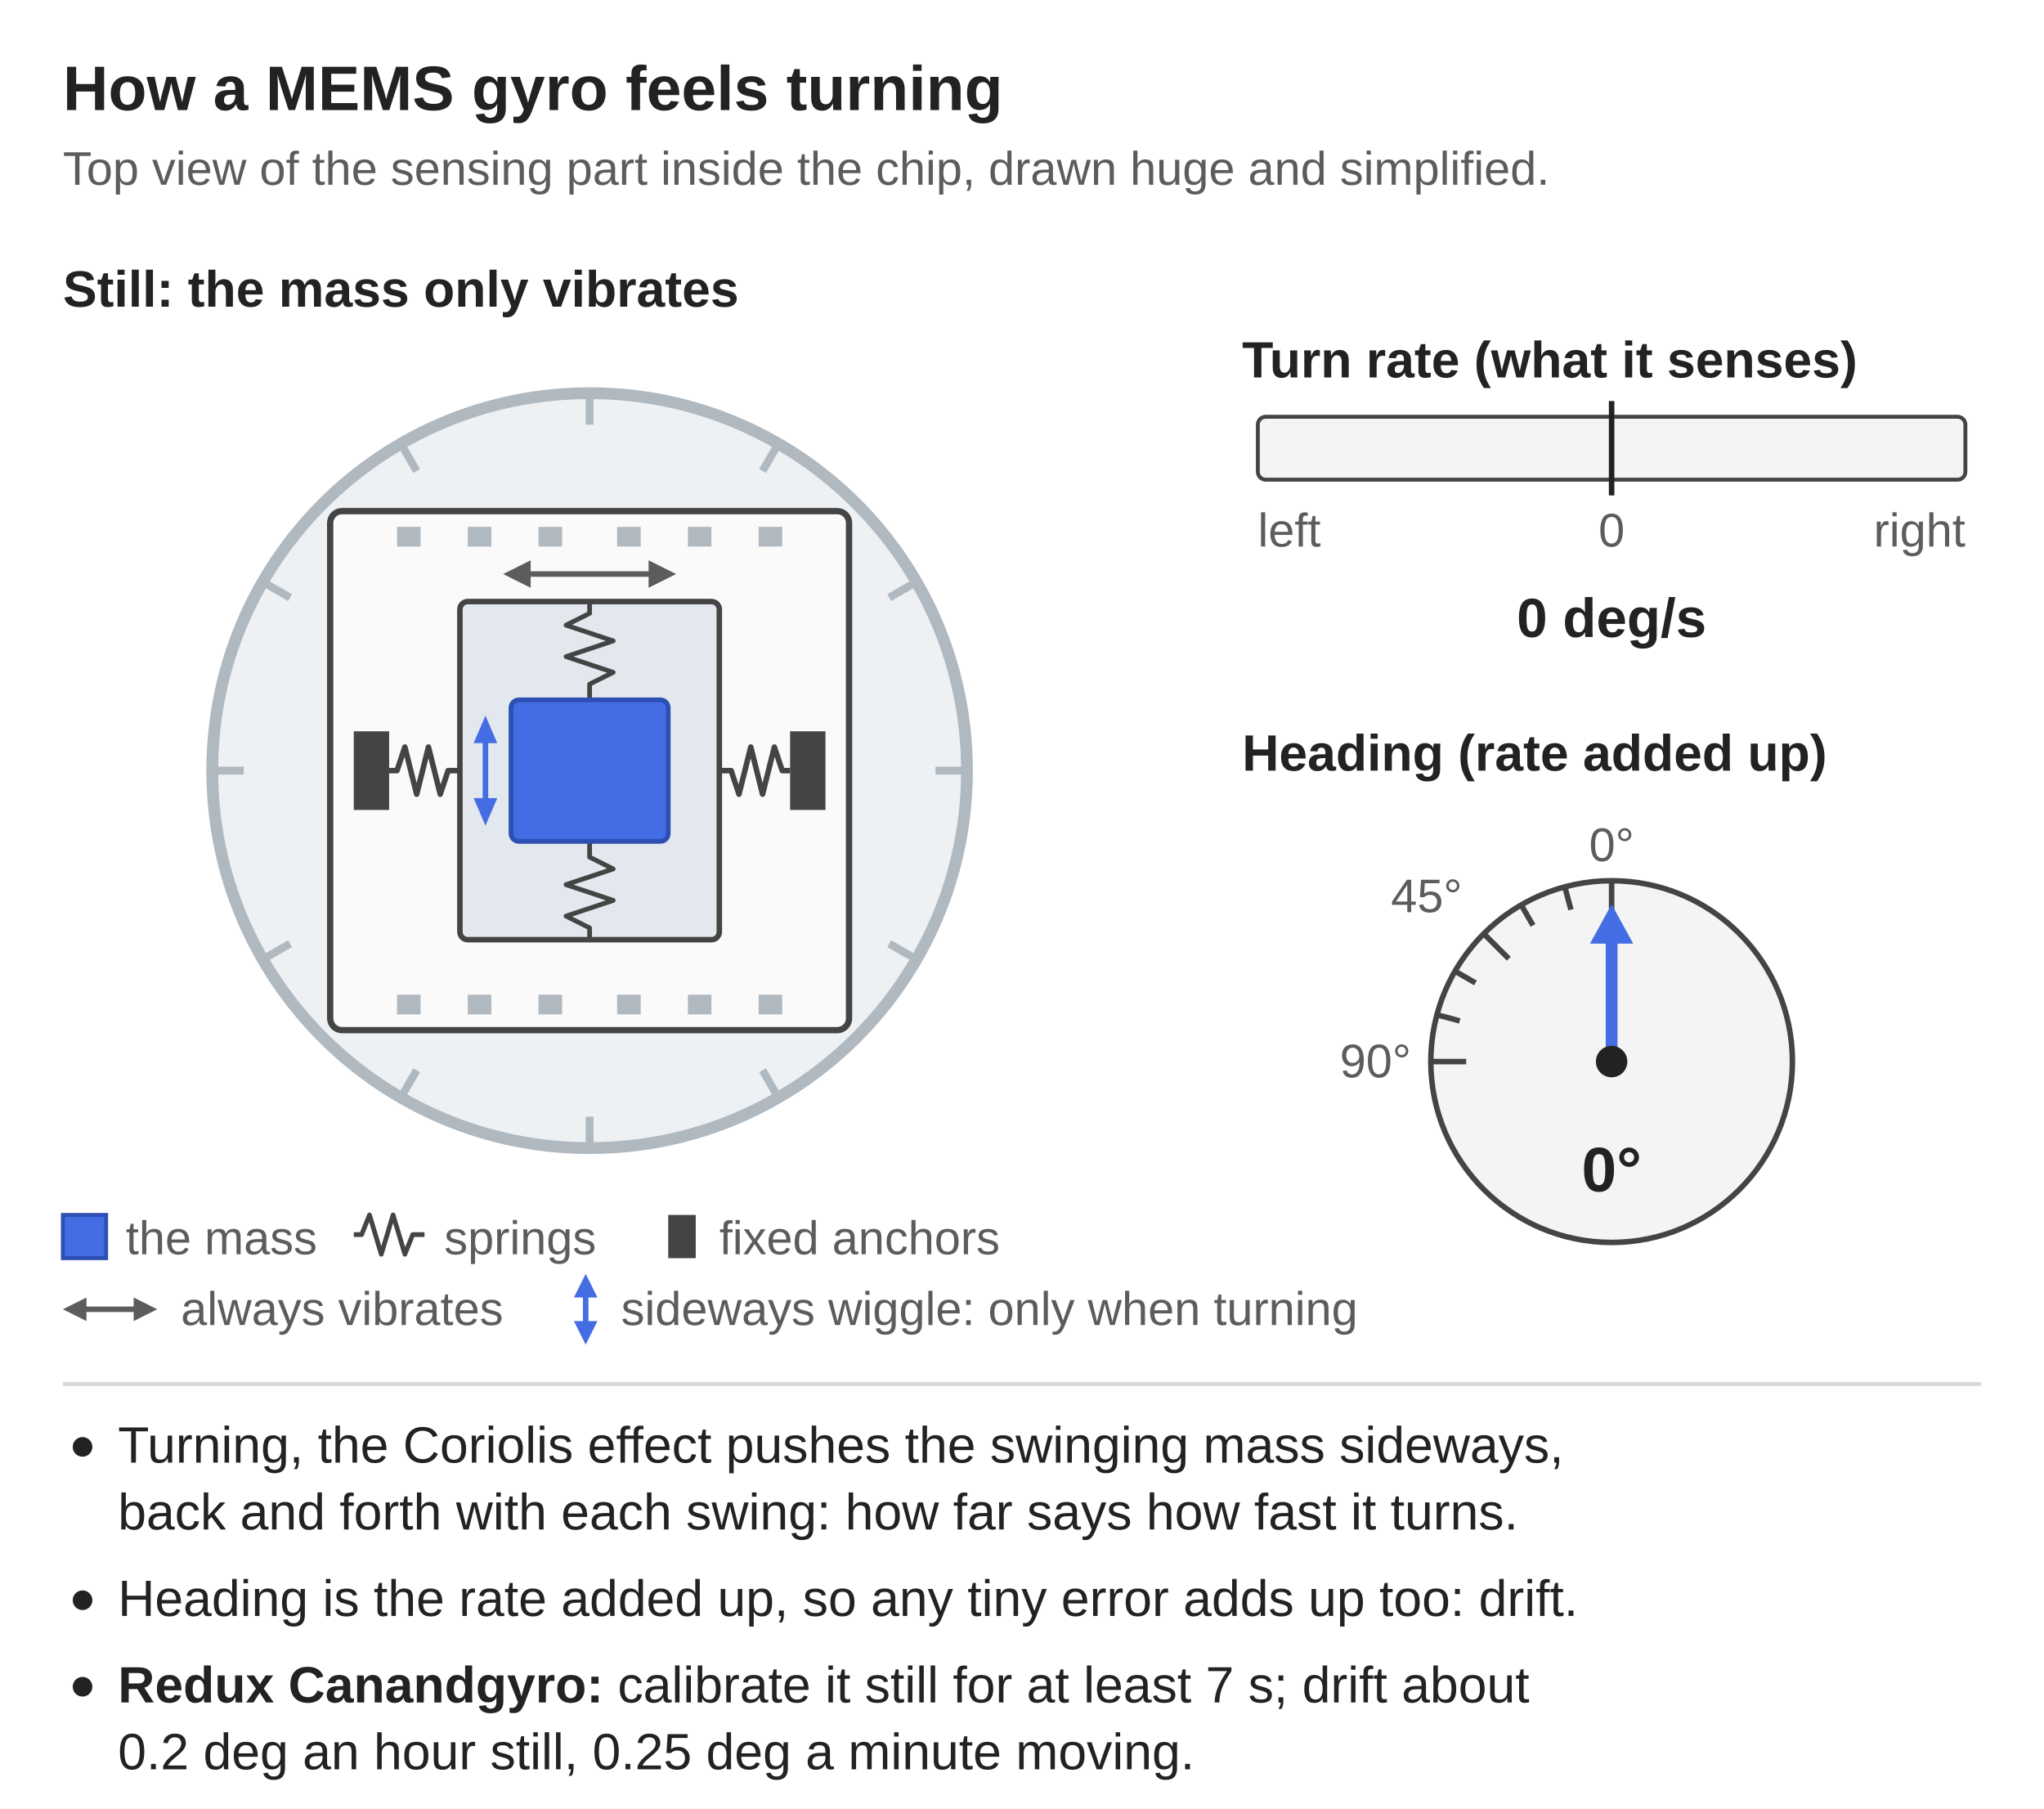
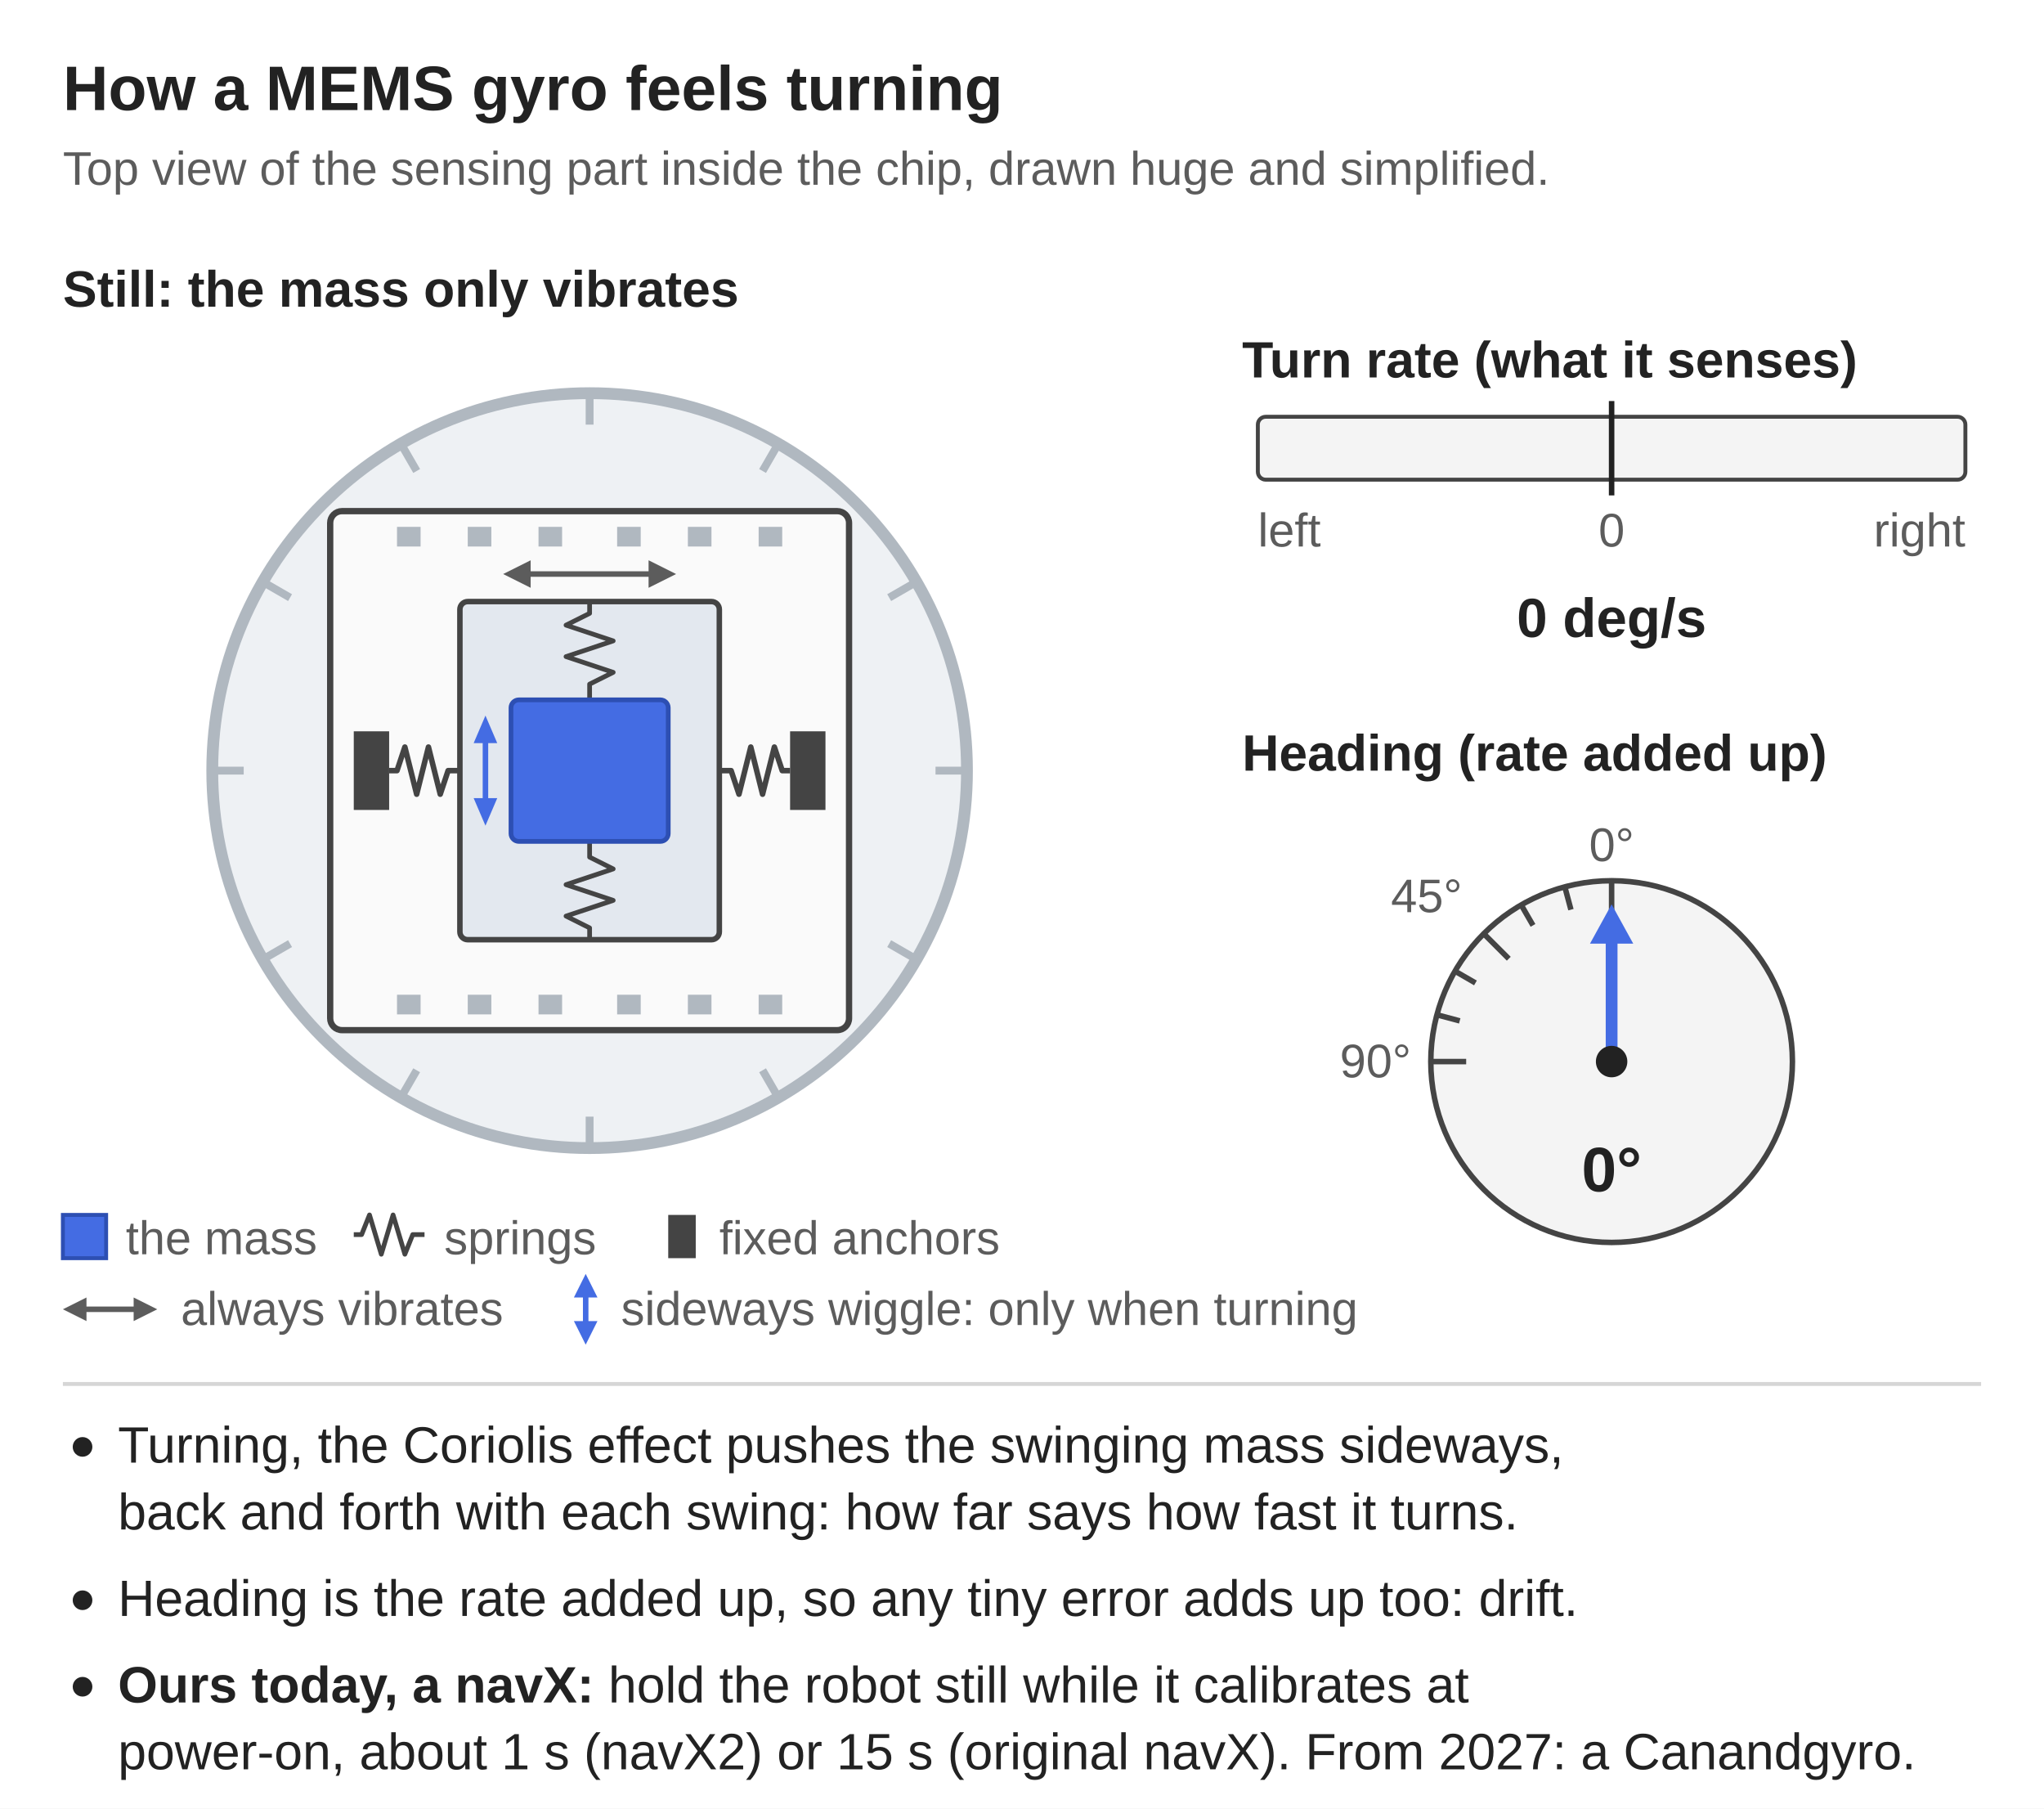
<svg xmlns="http://www.w3.org/2000/svg" viewBox="0 0 520 460" width="520" height="460" font-family="Segoe UI, Arial, sans-serif" role="img" aria-labelledby="gyro-title gyro-desc">
  <rect width="100%" height="100%" fill="#ffffff" />
  <style>
/* One 8 s loop: still 0-15 %, turn left 15-45 %, hold 45-60 %, turn right 60-90 %, still 90-100 %.
   Drive vibration is 0.8 s (10 % of the loop), so the Coriolis push stays phase-locked to it. */
.plat,.needle{transform-box:fill-box;transform-origin:center;animation:turn 8s linear infinite}
@keyframes turn{0%,15%{transform:rotate(0deg)}45%,60%{transform:rotate(-90deg)}90%,100%{transform:rotate(0deg)}}
.drive{animation:drive .8s ease-in-out infinite}
@keyframes drive{0%,100%{transform:translateX(-7px)}50%{transform:translateX(7px)}}
.dl{transform-box:fill-box;transform-origin:0% 50%;animation:dl .8s ease-in-out infinite}
@keyframes dl{0%,100%{transform:scaleX(.611)}50%{transform:scaleX(1.389)}}
.dr{transform-box:fill-box;transform-origin:100% 50%;animation:dr .8s ease-in-out infinite}
@keyframes dr{0%,100%{transform:scaleX(1.389)}50%{transform:scaleX(.611)}}
.sense{animation:sense 8s linear infinite}
.st{transform-box:fill-box;transform-origin:50% 0%;animation:sTop 8s linear infinite}
.sb{transform-box:fill-box;transform-origin:50% 100%;animation:sBot 8s linear infinite}
@keyframes sense{0%{transform:translateY(0.00px)}15%{transform:translateY(0.00px)}15.5%{transform:translateY(-1.85px)}16%{transform:translateY(-3.53px)}16.5%{transform:translateY(-4.85px)}17%{transform:translateY(-5.71px)}17.5%{transform:translateY(-6.00px)}18%{transform:translateY(-5.71px)}18.5%{transform:translateY(-4.85px)}19%{transform:translateY(-3.53px)}19.5%{transform:translateY(-1.85px)}20%{transform:translateY(-0.00px)}20.5%{transform:translateY(1.85px)}21%{transform:translateY(3.53px)}21.5%{transform:translateY(4.85px)}22%{transform:translateY(5.71px)}22.5%{transform:translateY(6.00px)}23%{transform:translateY(5.71px)}23.5%{transform:translateY(4.85px)}24%{transform:translateY(3.53px)}24.5%{transform:translateY(1.85px)}25%{transform:translateY(0.00px)}25.5%{transform:translateY(-1.85px)}26%{transform:translateY(-3.53px)}26.5%{transform:translateY(-4.85px)}27%{transform:translateY(-5.71px)}27.5%{transform:translateY(-6.00px)}28%{transform:translateY(-5.71px)}28.5%{transform:translateY(-4.85px)}29%{transform:translateY(-3.53px)}29.5%{transform:translateY(-1.85px)}30%{transform:translateY(-0.00px)}30.5%{transform:translateY(1.85px)}31%{transform:translateY(3.53px)}31.5%{transform:translateY(4.85px)}32%{transform:translateY(5.71px)}32.5%{transform:translateY(6.00px)}33%{transform:translateY(5.71px)}33.5%{transform:translateY(4.85px)}34%{transform:translateY(3.53px)}34.5%{transform:translateY(1.85px)}35%{transform:translateY(0.00px)}35.5%{transform:translateY(-1.85px)}36%{transform:translateY(-3.53px)}36.5%{transform:translateY(-4.85px)}37%{transform:translateY(-5.71px)}37.5%{transform:translateY(-6.00px)}38%{transform:translateY(-5.71px)}38.5%{transform:translateY(-4.85px)}39%{transform:translateY(-3.53px)}39.5%{transform:translateY(-1.85px)}40%{transform:translateY(-0.00px)}40.5%{transform:translateY(1.85px)}41%{transform:translateY(3.53px)}41.5%{transform:translateY(4.85px)}42%{transform:translateY(5.71px)}42.5%{transform:translateY(6.00px)}43%{transform:translateY(5.71px)}43.5%{transform:translateY(4.85px)}44%{transform:translateY(3.53px)}44.5%{transform:translateY(1.85px)}45%{transform:translateY(0.00px)}60%{transform:translateY(0.00px)}60.5%{transform:translateY(-1.85px)}61%{transform:translateY(-3.53px)}61.5%{transform:translateY(-4.85px)}62%{transform:translateY(-5.71px)}62.5%{transform:translateY(-6.00px)}63%{transform:translateY(-5.71px)}63.5%{transform:translateY(-4.85px)}64%{transform:translateY(-3.53px)}64.5%{transform:translateY(-1.85px)}65%{transform:translateY(-0.00px)}65.5%{transform:translateY(1.85px)}66%{transform:translateY(3.53px)}66.5%{transform:translateY(4.85px)}67%{transform:translateY(5.71px)}67.5%{transform:translateY(6.00px)}68%{transform:translateY(5.71px)}68.5%{transform:translateY(4.85px)}69%{transform:translateY(3.53px)}69.5%{transform:translateY(1.85px)}70%{transform:translateY(0.00px)}70.5%{transform:translateY(-1.85px)}71%{transform:translateY(-3.53px)}71.5%{transform:translateY(-4.85px)}72%{transform:translateY(-5.71px)}72.5%{transform:translateY(-6.00px)}73%{transform:translateY(-5.71px)}73.5%{transform:translateY(-4.85px)}74%{transform:translateY(-3.53px)}74.5%{transform:translateY(-1.85px)}75%{transform:translateY(-0.00px)}75.5%{transform:translateY(1.85px)}76%{transform:translateY(3.53px)}76.5%{transform:translateY(4.85px)}77%{transform:translateY(5.71px)}77.5%{transform:translateY(6.00px)}78%{transform:translateY(5.71px)}78.5%{transform:translateY(4.85px)}79%{transform:translateY(3.53px)}79.5%{transform:translateY(1.85px)}80%{transform:translateY(0.00px)}80.5%{transform:translateY(-1.85px)}81%{transform:translateY(-3.53px)}81.5%{transform:translateY(-4.85px)}82%{transform:translateY(-5.71px)}82.5%{transform:translateY(-6.00px)}83%{transform:translateY(-5.71px)}83.5%{transform:translateY(-4.85px)}84%{transform:translateY(-3.53px)}84.5%{transform:translateY(-1.85px)}85%{transform:translateY(0.00px)}85.5%{transform:translateY(1.85px)}86%{transform:translateY(3.53px)}86.5%{transform:translateY(4.85px)}87%{transform:translateY(5.71px)}87.5%{transform:translateY(6.00px)}88%{transform:translateY(5.71px)}88.5%{transform:translateY(4.85px)}89%{transform:translateY(3.53px)}89.5%{transform:translateY(1.85px)}90%{transform:translateY(0.00px)}100%{transform:translateY(0.00px)}}
@keyframes sTop{0%{transform:scaleY(1.000)}15%{transform:scaleY(1.000)}15.5%{transform:scaleY(0.926)}16%{transform:scaleY(0.859)}16.5%{transform:scaleY(0.806)}17%{transform:scaleY(0.772)}17.5%{transform:scaleY(0.760)}18%{transform:scaleY(0.772)}18.5%{transform:scaleY(0.806)}19%{transform:scaleY(0.859)}19.5%{transform:scaleY(0.926)}20%{transform:scaleY(1.000)}20.5%{transform:scaleY(1.074)}21%{transform:scaleY(1.141)}21.5%{transform:scaleY(1.194)}22%{transform:scaleY(1.228)}22.5%{transform:scaleY(1.240)}23%{transform:scaleY(1.228)}23.5%{transform:scaleY(1.194)}24%{transform:scaleY(1.141)}24.5%{transform:scaleY(1.074)}25%{transform:scaleY(1.000)}25.5%{transform:scaleY(0.926)}26%{transform:scaleY(0.859)}26.5%{transform:scaleY(0.806)}27%{transform:scaleY(0.772)}27.5%{transform:scaleY(0.760)}28%{transform:scaleY(0.772)}28.5%{transform:scaleY(0.806)}29%{transform:scaleY(0.859)}29.5%{transform:scaleY(0.926)}30%{transform:scaleY(1.000)}30.5%{transform:scaleY(1.074)}31%{transform:scaleY(1.141)}31.5%{transform:scaleY(1.194)}32%{transform:scaleY(1.228)}32.5%{transform:scaleY(1.240)}33%{transform:scaleY(1.228)}33.5%{transform:scaleY(1.194)}34%{transform:scaleY(1.141)}34.5%{transform:scaleY(1.074)}35%{transform:scaleY(1.000)}35.5%{transform:scaleY(0.926)}36%{transform:scaleY(0.859)}36.5%{transform:scaleY(0.806)}37%{transform:scaleY(0.772)}37.5%{transform:scaleY(0.760)}38%{transform:scaleY(0.772)}38.5%{transform:scaleY(0.806)}39%{transform:scaleY(0.859)}39.5%{transform:scaleY(0.926)}40%{transform:scaleY(1.000)}40.5%{transform:scaleY(1.074)}41%{transform:scaleY(1.141)}41.5%{transform:scaleY(1.194)}42%{transform:scaleY(1.228)}42.5%{transform:scaleY(1.240)}43%{transform:scaleY(1.228)}43.5%{transform:scaleY(1.194)}44%{transform:scaleY(1.141)}44.5%{transform:scaleY(1.074)}45%{transform:scaleY(1.000)}60%{transform:scaleY(1.000)}60.5%{transform:scaleY(0.926)}61%{transform:scaleY(0.859)}61.5%{transform:scaleY(0.806)}62%{transform:scaleY(0.772)}62.5%{transform:scaleY(0.760)}63%{transform:scaleY(0.772)}63.5%{transform:scaleY(0.806)}64%{transform:scaleY(0.859)}64.5%{transform:scaleY(0.926)}65%{transform:scaleY(1.000)}65.5%{transform:scaleY(1.074)}66%{transform:scaleY(1.141)}66.5%{transform:scaleY(1.194)}67%{transform:scaleY(1.228)}67.5%{transform:scaleY(1.240)}68%{transform:scaleY(1.228)}68.5%{transform:scaleY(1.194)}69%{transform:scaleY(1.141)}69.5%{transform:scaleY(1.074)}70%{transform:scaleY(1.000)}70.5%{transform:scaleY(0.926)}71%{transform:scaleY(0.859)}71.5%{transform:scaleY(0.806)}72%{transform:scaleY(0.772)}72.5%{transform:scaleY(0.760)}73%{transform:scaleY(0.772)}73.5%{transform:scaleY(0.806)}74%{transform:scaleY(0.859)}74.5%{transform:scaleY(0.926)}75%{transform:scaleY(1.000)}75.5%{transform:scaleY(1.074)}76%{transform:scaleY(1.141)}76.5%{transform:scaleY(1.194)}77%{transform:scaleY(1.228)}77.5%{transform:scaleY(1.240)}78%{transform:scaleY(1.228)}78.5%{transform:scaleY(1.194)}79%{transform:scaleY(1.141)}79.5%{transform:scaleY(1.074)}80%{transform:scaleY(1.000)}80.5%{transform:scaleY(0.926)}81%{transform:scaleY(0.859)}81.5%{transform:scaleY(0.806)}82%{transform:scaleY(0.772)}82.5%{transform:scaleY(0.760)}83%{transform:scaleY(0.772)}83.5%{transform:scaleY(0.806)}84%{transform:scaleY(0.859)}84.5%{transform:scaleY(0.926)}85%{transform:scaleY(1.000)}85.5%{transform:scaleY(1.074)}86%{transform:scaleY(1.141)}86.5%{transform:scaleY(1.194)}87%{transform:scaleY(1.228)}87.5%{transform:scaleY(1.240)}88%{transform:scaleY(1.228)}88.5%{transform:scaleY(1.194)}89%{transform:scaleY(1.141)}89.5%{transform:scaleY(1.074)}90%{transform:scaleY(1.000)}100%{transform:scaleY(1.000)}}
@keyframes sBot{0%{transform:scaleY(1.000)}15%{transform:scaleY(1.000)}15.5%{transform:scaleY(1.074)}16%{transform:scaleY(1.141)}16.5%{transform:scaleY(1.194)}17%{transform:scaleY(1.228)}17.5%{transform:scaleY(1.240)}18%{transform:scaleY(1.228)}18.5%{transform:scaleY(1.194)}19%{transform:scaleY(1.141)}19.5%{transform:scaleY(1.074)}20%{transform:scaleY(1.000)}20.5%{transform:scaleY(0.926)}21%{transform:scaleY(0.859)}21.5%{transform:scaleY(0.806)}22%{transform:scaleY(0.772)}22.5%{transform:scaleY(0.760)}23%{transform:scaleY(0.772)}23.5%{transform:scaleY(0.806)}24%{transform:scaleY(0.859)}24.5%{transform:scaleY(0.926)}25%{transform:scaleY(1.000)}25.5%{transform:scaleY(1.074)}26%{transform:scaleY(1.141)}26.5%{transform:scaleY(1.194)}27%{transform:scaleY(1.228)}27.5%{transform:scaleY(1.240)}28%{transform:scaleY(1.228)}28.5%{transform:scaleY(1.194)}29%{transform:scaleY(1.141)}29.5%{transform:scaleY(1.074)}30%{transform:scaleY(1.000)}30.5%{transform:scaleY(0.926)}31%{transform:scaleY(0.859)}31.5%{transform:scaleY(0.806)}32%{transform:scaleY(0.772)}32.5%{transform:scaleY(0.760)}33%{transform:scaleY(0.772)}33.5%{transform:scaleY(0.806)}34%{transform:scaleY(0.859)}34.5%{transform:scaleY(0.926)}35%{transform:scaleY(1.000)}35.5%{transform:scaleY(1.074)}36%{transform:scaleY(1.141)}36.5%{transform:scaleY(1.194)}37%{transform:scaleY(1.228)}37.5%{transform:scaleY(1.240)}38%{transform:scaleY(1.228)}38.5%{transform:scaleY(1.194)}39%{transform:scaleY(1.141)}39.5%{transform:scaleY(1.074)}40%{transform:scaleY(1.000)}40.5%{transform:scaleY(0.926)}41%{transform:scaleY(0.859)}41.5%{transform:scaleY(0.806)}42%{transform:scaleY(0.772)}42.5%{transform:scaleY(0.760)}43%{transform:scaleY(0.772)}43.5%{transform:scaleY(0.806)}44%{transform:scaleY(0.859)}44.5%{transform:scaleY(0.926)}45%{transform:scaleY(1.000)}60%{transform:scaleY(1.000)}60.5%{transform:scaleY(1.074)}61%{transform:scaleY(1.141)}61.5%{transform:scaleY(1.194)}62%{transform:scaleY(1.228)}62.5%{transform:scaleY(1.240)}63%{transform:scaleY(1.228)}63.5%{transform:scaleY(1.194)}64%{transform:scaleY(1.141)}64.5%{transform:scaleY(1.074)}65%{transform:scaleY(1.000)}65.5%{transform:scaleY(0.926)}66%{transform:scaleY(0.859)}66.5%{transform:scaleY(0.806)}67%{transform:scaleY(0.772)}67.5%{transform:scaleY(0.760)}68%{transform:scaleY(0.772)}68.5%{transform:scaleY(0.806)}69%{transform:scaleY(0.859)}69.5%{transform:scaleY(0.926)}70%{transform:scaleY(1.000)}70.5%{transform:scaleY(1.074)}71%{transform:scaleY(1.141)}71.5%{transform:scaleY(1.194)}72%{transform:scaleY(1.228)}72.5%{transform:scaleY(1.240)}73%{transform:scaleY(1.228)}73.5%{transform:scaleY(1.194)}74%{transform:scaleY(1.141)}74.5%{transform:scaleY(1.074)}75%{transform:scaleY(1.000)}75.5%{transform:scaleY(0.926)}76%{transform:scaleY(0.859)}76.5%{transform:scaleY(0.806)}77%{transform:scaleY(0.772)}77.5%{transform:scaleY(0.760)}78%{transform:scaleY(0.772)}78.5%{transform:scaleY(0.806)}79%{transform:scaleY(0.859)}79.5%{transform:scaleY(0.926)}80%{transform:scaleY(1.000)}80.5%{transform:scaleY(1.074)}81%{transform:scaleY(1.141)}81.5%{transform:scaleY(1.194)}82%{transform:scaleY(1.228)}82.5%{transform:scaleY(1.240)}83%{transform:scaleY(1.228)}83.5%{transform:scaleY(1.194)}84%{transform:scaleY(1.141)}84.5%{transform:scaleY(1.074)}85%{transform:scaleY(1.000)}85.5%{transform:scaleY(0.926)}86%{transform:scaleY(0.859)}86.5%{transform:scaleY(0.806)}87%{transform:scaleY(0.772)}87.5%{transform:scaleY(0.760)}88%{transform:scaleY(0.772)}88.5%{transform:scaleY(0.806)}89%{transform:scaleY(0.859)}89.5%{transform:scaleY(0.926)}90%{transform:scaleY(1.000)}100%{transform:scaleY(1.000)}}
/* Status, rate and heading readouts (labels stay put; only their opacity changes). */
.still,.r0{animation:still 8s linear infinite}
@keyframes still{0%,14.9%{opacity:1}15%,44.9%{opacity:0}45%,59.9%{opacity:1}60%,89.9%{opacity:0}90%,100%{opacity:1}}
.turning{opacity:0;animation:turning 8s linear infinite}
@keyframes turning{0%,14.9%{opacity:0}15%,44.9%{opacity:1}45%,59.9%{opacity:0}60%,89.9%{opacity:1}90%,100%{opacity:0}}
.rL{opacity:0;animation:onL 8s linear infinite}
@keyframes onL{0%,14.9%{opacity:0}15%,44.9%{opacity:1}45%,100%{opacity:0}}
.rR{opacity:0;animation:onR 8s linear infinite}
@keyframes onR{0%,59.9%{opacity:0}60%,89.9%{opacity:1}90%,100%{opacity:0}}
.barL{transform-box:fill-box;transform-origin:100% 50%;transform:scaleX(0);animation:barL 8s linear infinite}
@keyframes barL{0%,15%{transform:scaleX(0)}15.5%,44.5%{transform:scaleX(1)}45%,100%{transform:scaleX(0)}}
.barR{transform-box:fill-box;transform-origin:0% 50%;transform:scaleX(0);animation:barR 8s linear infinite}
@keyframes barR{0%,60%{transform:scaleX(0)}60.5%,89.5%{transform:scaleX(1)}90%,100%{transform:scaleX(0)}}
.h{opacity:0}
.h0{opacity:1;animation:h0 8s linear infinite}
.h10{animation:h10 8s linear infinite}
.h20{animation:h20 8s linear infinite}
.h30{animation:h30 8s linear infinite}
.h40{animation:h40 8s linear infinite}
.h50{animation:h50 8s linear infinite}
.h60{animation:h60 8s linear infinite}
.h70{animation:h70 8s linear infinite}
.h80{animation:h80 8s linear infinite}
.h90{animation:h90 8s linear infinite}
@keyframes h0{0%{opacity:1}16.66%{opacity:1}16.67%{opacity:0}88.33%{opacity:0}88.34%{opacity:1}100%{opacity:1}}
@keyframes h10{0%{opacity:0}16.66%{opacity:0}16.67%{opacity:1}19.99%{opacity:1}20%{opacity:0}85%{opacity:0}85.01%{opacity:1}88.33%{opacity:1}88.34%{opacity:0}100%{opacity:0}}
@keyframes h20{0%{opacity:0}19.99%{opacity:0}20%{opacity:1}23.33%{opacity:1}23.34%{opacity:0}81.66%{opacity:0}81.67%{opacity:1}85%{opacity:1}85.01%{opacity:0}100%{opacity:0}}
@keyframes h30{0%{opacity:0}23.33%{opacity:0}23.34%{opacity:1}26.66%{opacity:1}26.67%{opacity:0}78.33%{opacity:0}78.34%{opacity:1}81.66%{opacity:1}81.67%{opacity:0}100%{opacity:0}}
@keyframes h40{0%{opacity:0}26.66%{opacity:0}26.67%{opacity:1}29.99%{opacity:1}30%{opacity:0}75%{opacity:0}75.01%{opacity:1}78.33%{opacity:1}78.34%{opacity:0}100%{opacity:0}}
@keyframes h50{0%{opacity:0}29.99%{opacity:0}30%{opacity:1}33.33%{opacity:1}33.34%{opacity:0}71.66%{opacity:0}71.67%{opacity:1}75%{opacity:1}75.01%{opacity:0}100%{opacity:0}}
@keyframes h60{0%{opacity:0}33.33%{opacity:0}33.34%{opacity:1}36.66%{opacity:1}36.67%{opacity:0}68.33%{opacity:0}68.34%{opacity:1}71.66%{opacity:1}71.67%{opacity:0}100%{opacity:0}}
@keyframes h70{0%{opacity:0}36.66%{opacity:0}36.67%{opacity:1}39.99%{opacity:1}40%{opacity:0}65%{opacity:0}65.01%{opacity:1}68.33%{opacity:1}68.34%{opacity:0}100%{opacity:0}}
@keyframes h80{0%{opacity:0}39.99%{opacity:0}40%{opacity:1}43.33%{opacity:1}43.34%{opacity:0}61.66%{opacity:0}61.67%{opacity:1}65%{opacity:1}65.01%{opacity:0}100%{opacity:0}}
@keyframes h90{0%{opacity:0}43.33%{opacity:0}43.34%{opacity:1}61.66%{opacity:1}61.67%{opacity:0}100%{opacity:0}}
@media (prefers-reduced-motion: reduce){*{animation:none !important}}
</style>
  <text x="16" y="28" font-size="16" font-weight="700" fill="#222222">How a MEMS gyro feels turning</text>
  <text x="16" y="47" font-size="12" fill="#5c5c5c">Top view of the sensing part inside the chip, drawn huge and simplified.</text>
  <text class="still" x="16" y="78" font-size="13" font-weight="700" fill="#222222">Still: the mass only vibrates</text>
  <text class="turning" x="16" y="78" font-size="13" font-weight="700" fill="#222222">Turning: the mass also <tspan fill="#446ce3">wiggles sideways</tspan>
  </text>
  <g class="plat">
    <circle cx="150" cy="196" r="96" fill="#eef1f4" stroke="#b0b8c0" stroke-width="3" />
    <g stroke="#b0b8c0" stroke-width="2">
      <line x1="150" y1="108" x2="150" y2="100" />
      <line x1="194" y1="119.79" x2="198" y2="112.86" />
      <line x1="226.21" y1="152" x2="233.14" y2="148" />
      <line x1="238" y1="196" x2="246" y2="196" />
      <line x1="226.21" y1="240" x2="233.14" y2="244" />
      <line x1="194" y1="272.21" x2="198" y2="279.14" />
      <line x1="150" y1="284" x2="150" y2="292" />
      <line x1="106" y1="272.21" x2="102" y2="279.14" />
      <line x1="73.79" y1="240" x2="66.86" y2="244" />
      <line x1="62" y1="196" x2="54" y2="196" />
      <line x1="73.79" y1="152" x2="66.86" y2="148" />
      <line x1="106" y1="119.79" x2="102" y2="112.86" />
    </g>
    <rect x="84" y="130" width="132" height="132" rx="3" fill="#fafafa" stroke="#444444" stroke-width="1.6" />
    <g fill="#b0b8c0">
      <rect x="101" y="134" width="6" height="5" />
      <rect x="119" y="134" width="6" height="5" />
      <rect x="137" y="134" width="6" height="5" />
      <rect x="157" y="134" width="6" height="5" />
      <rect x="175" y="134" width="6" height="5" />
      <rect x="193" y="134" width="6" height="5" />
      <rect x="101" y="253" width="6" height="5" />
      <rect x="119" y="253" width="6" height="5" />
      <rect x="137" y="253" width="6" height="5" />
      <rect x="157" y="253" width="6" height="5" />
      <rect x="175" y="253" width="6" height="5" />
      <rect x="193" y="253" width="6" height="5" />
    </g>
    <rect x="90" y="186" width="9" height="20" fill="#444444" />
    <rect x="201" y="186" width="9" height="20" fill="#444444" />
    <g fill="#5c5c5c">
      <line x1="133" y1="146" x2="167" y2="146" stroke="#5c5c5c" stroke-width="1.4" />
      <path d="M128 146 L135 142.5 L135 149.5 Z" />
      <path d="M172 146 L165 142.5 L165 149.5 Z" />
    </g>
    <path class="dl" d="M99 196 H101 L103 190 L106 202 L109 190 L112 202 L114 196 H117" fill="none" stroke="#444444" stroke-width="1.4" vector-effect="non-scaling-stroke" stroke-linejoin="round" />
    <path class="dr" d="M201 196 H199 L197 190 L194 202 L191 190 L188 202 L186 196 H183" fill="none" stroke="#444444" stroke-width="1.4" vector-effect="non-scaling-stroke" stroke-linejoin="round" />
    <g class="drive">
      <rect x="117" y="153" width="66" height="86" rx="2" fill="#e3e8ef" stroke="#444444" stroke-width="1.4" />
      <path class="st" d="M150 153 V156 L144 159 L156 163 L144 167 L156 171 L150 174 V178" fill="none" stroke="#444444" stroke-width="1.2" vector-effect="non-scaling-stroke" stroke-linejoin="round" />
      <path class="sb" d="M150 239 V236 L144 233 L156 229 L144 225 L156 221 L150 218 V214" fill="none" stroke="#444444" stroke-width="1.2" vector-effect="non-scaling-stroke" stroke-linejoin="round" />
      <g fill="#446ce3">
        <line x1="123.5" y1="188" x2="123.5" y2="204" stroke="#446ce3" stroke-width="1.4" />
        <path d="M123.5 182 L120.5 189 L126.5 189 Z" />
        <path d="M123.5 210 L120.5 203 L126.5 203 Z" />
      </g>
      <g class="sense">
        <rect x="130" y="178" width="40" height="36" rx="2" fill="#446ce3" stroke="#2d4fb3" stroke-width="1.2" />
      </g>
    </g>
  </g>
  <g font-size="12" fill="#5c5c5c">
    <rect x="16" y="309" width="11" height="11" fill="#446ce3" stroke="#2d4fb3" />
    <text x="32" y="319">the mass</text>
    <path d="M90 314 H92 L94 309 L97 319 L100 309 L103 319 L105 314 H108" fill="none" stroke="#444444" stroke-width="1.2" stroke-linejoin="round" />
    <text x="113" y="319">springs</text>
    <rect x="170" y="309" width="7" height="11" fill="#444444" />
    <text x="183" y="319">fixed anchors</text>
    <line x1="21" y1="333" x2="35" y2="333" stroke="#5c5c5c" stroke-width="1.4" />
    <path d="M16 333 L22 330 L22 336 Z M40 333 L34 330 L34 336 Z" fill="#5c5c5c" />
    <text x="46" y="337">always vibrates</text>
    <line x1="149" y1="328" x2="149" y2="338" stroke="#446ce3" stroke-width="1.4" />
    <path d="M149 324 L146 330 L152 330 Z M149 342 L146 336 L152 336 Z" fill="#446ce3" />
    <text x="158" y="337">sideways wiggle: only when turning</text>
  </g>
  <text x="316" y="96" font-size="13" font-weight="700" fill="#222222">Turn rate (what it senses)</text>
  <rect x="320" y="106" width="180" height="16" rx="2" fill="#f4f4f4" stroke="#444444" stroke-width="1" />
  <rect class="barL" x="330" y="108" width="80" height="12" fill="#446ce3" />
  <rect class="barR" x="410" y="108" width="80" height="12" fill="#446ce3" />
  <line x1="410" y1="102" x2="410" y2="126" stroke="#222222" stroke-width="1.4" />
  <g font-size="12" fill="#5c5c5c">
    <text x="320" y="139">left</text>
    <text x="410" y="139" text-anchor="middle">0</text>
    <text x="500" y="139" text-anchor="end">right</text>
  </g>
  <g font-size="14" font-weight="700" text-anchor="middle">
    <text class="r0" x="410" y="162" fill="#222222">0 deg/s</text>
    <text class="rL" x="410" y="162" fill="#446ce3">37.5 deg/s left</text>
    <text class="rR" x="410" y="162" fill="#446ce3">37.5 deg/s right</text>
  </g>
  <text x="316" y="196" font-size="13" font-weight="700" fill="#222222">Heading (rate added up)</text>
  <circle cx="410" cy="270" r="46" fill="#f4f4f4" stroke="#444444" stroke-width="1.4" />
  <g stroke="#444444" stroke-width="1.4">
    <line x1="410" y1="224" x2="410" y2="233" />
    <line x1="398.1" y1="225.57" x2="399.65" y2="231.36" />
    <line x1="387" y1="230.16" x2="390" y2="235.36" />
    <line x1="377.47" y1="237.47" x2="383.84" y2="243.84" />
    <line x1="370.16" y1="247" x2="375.36" y2="250" />
    <line x1="365.57" y1="258.1" x2="371.36" y2="259.65" />
    <line x1="364" y1="270" x2="373" y2="270" />
  </g>
  <g font-size="12" fill="#5c5c5c">
    <text x="410" y="219" text-anchor="middle">0°</text>
    <text x="372" y="232" text-anchor="end">45°</text>
    <text x="359" y="274" text-anchor="end">90°</text>
  </g>
  <g class="needle">
    <circle cx="410" cy="270" r="40" fill="none" />
    <line x1="410" y1="270" x2="410" y2="238" stroke="#446ce3" stroke-width="3" stroke-linecap="round" />
    <path d="M410 230 L404.5 240 L415.5 240 Z" fill="#446ce3" />
  </g>
  <circle cx="410" cy="270" r="4" fill="#222222" />
  <g font-size="16" font-weight="700" fill="#222222" text-anchor="middle">
    <text class="h h0" x="410" y="303">0°</text>
    <text class="h h10" x="410" y="303">10°</text>
    <text class="h h20" x="410" y="303">20°</text>
    <text class="h h30" x="410" y="303">30°</text>
    <text class="h h40" x="410" y="303">40°</text>
    <text class="h h50" x="410" y="303">50°</text>
    <text class="h h60" x="410" y="303">60°</text>
    <text class="h h70" x="410" y="303">70°</text>
    <text class="h h80" x="410" y="303">80°</text>
    <text class="h h90" x="410" y="303">90°</text>
  </g>
  <line x1="16" y1="352" x2="504" y2="352" stroke="#d6d6d6" stroke-width="1" />
  <g fill="#222222">
    <circle cx="21" cy="368" r="2.5" />
    <circle cx="21" cy="407" r="2.5" />
    <circle cx="21" cy="429" r="2.5" />
  </g>
  <g font-size="13" fill="#222222">
    <text x="30" y="372">Turning, the Coriolis effect pushes the swinging mass sideways,</text>
    <text x="30" y="389">back and forth with each swing: how far says how fast it turns.</text>
    <text x="30" y="411">Heading is the rate added up, so any tiny error adds up too: drift.</text>
    <text x="30" y="433">
-       <tspan font-weight="700">Redux Canandgyro:</tspan> calibrate it still for at least 7 s; drift about</text>
-     <text x="30" y="450">0.2 deg an hour still, 0.25 deg a minute moving.</text>
+       <tspan font-weight="700">Ours today, a navX:</tspan> hold the robot still while it calibrates at</text>
+     <text x="30" y="450">power-on, about 1 s (navX2) or 15 s (original navX). From 2027: a Canandgyro.</text>
  </g>
</svg>
